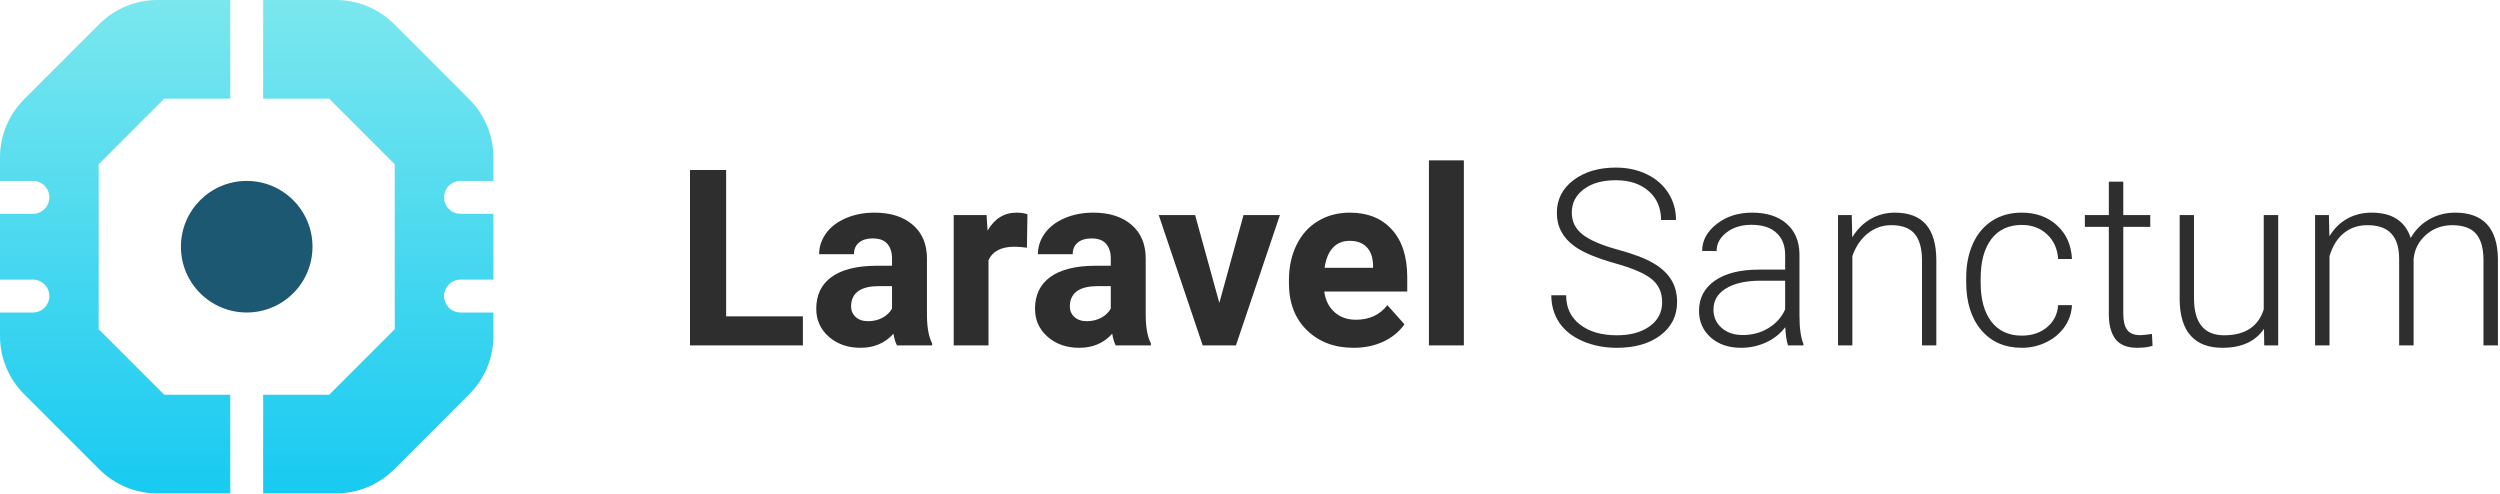
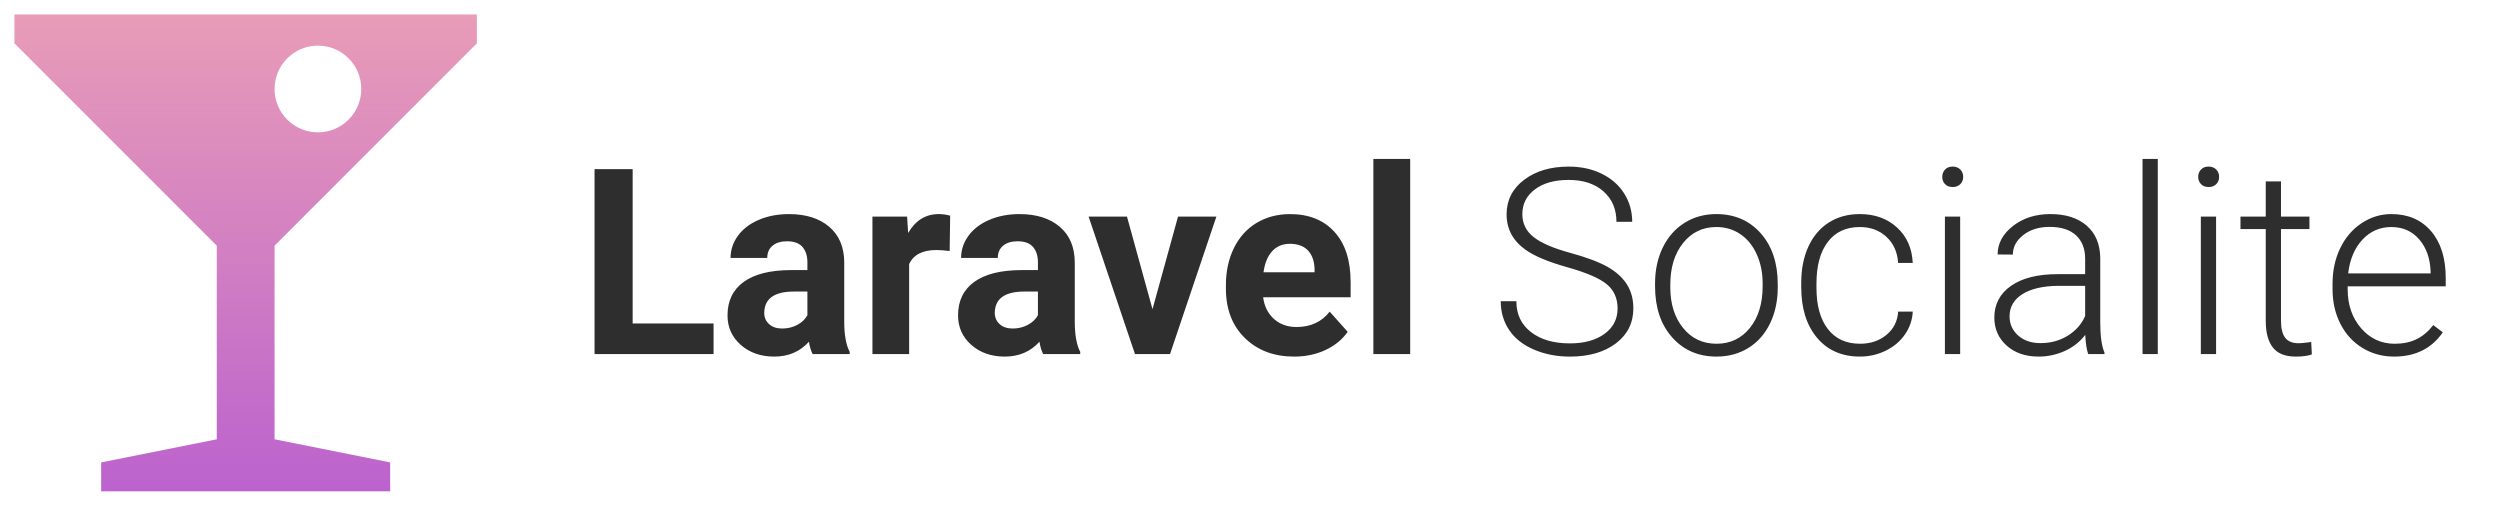
- <svg xmlns="http://www.w3.org/2000/svg" width="304" height="60" viewBox="0 0 304 60" fill="none">
-   <circle r="8" transform="matrix(1 0 0 -1 30 30)" fill="#1C5872" />
-   <path d="M19.142 0H28V12H19.971L12 19.971V40.029L19.971 48H28V60H19.142C16.49 60 13.946 58.946 12.071 57.071L2.929 47.929C1.054 46.054 0 43.51 0 40.858V38H4C5.105 38 6 37.105 6 36C6 34.895 5.105 34 4 34H0V26H4C5.105 26 6 25.105 6 24C6 22.895 5.105 22 4 22H0V19.142C0 16.49 1.054 13.946 2.929 12.071L12.071 2.929C13.946 1.054 16.49 0 19.142 0Z" fill="url(#paint0_linear)" />
-   <path d="M32 60V48H40.029L48 40.029V19.971L40.029 12H32V0H40.858C43.51 0 46.054 1.054 47.929 2.929L57.071 12.071C58.946 13.946 60 16.49 60 19.142V22H56C54.895 22 54 22.895 54 24C54 25.105 54.895 26 56 26H60V34H56C54.895 34 54 34.895 54 36C54 37.105 54.895 38 56 38H60V40.858C60 43.51 58.946 46.054 57.071 47.929L47.929 57.071C46.054 58.946 43.51 60 40.858 60H32Z" fill="url(#paint1_linear)" />
-   <path d="M88.299 38.47H97.63V42H83.904V20.672H88.299V38.47Z" fill="#2E2E2E" />
-   <path d="M109.07 42C108.875 41.619 108.733 41.145 108.646 40.579C107.62 41.722 106.287 42.293 104.646 42.293C103.094 42.293 101.805 41.844 100.779 40.945C99.764 40.047 99.256 38.914 99.256 37.547C99.256 35.867 99.876 34.578 101.116 33.68C102.366 32.781 104.168 32.327 106.521 32.317H108.47V31.409C108.47 30.677 108.279 30.091 107.898 29.651C107.527 29.212 106.937 28.992 106.126 28.992C105.413 28.992 104.852 29.163 104.441 29.505C104.041 29.847 103.841 30.315 103.841 30.911H99.607C99.607 29.993 99.891 29.144 100.457 28.362C101.023 27.581 101.824 26.971 102.859 26.531C103.895 26.082 105.057 25.857 106.346 25.857C108.299 25.857 109.847 26.351 110.989 27.337C112.142 28.314 112.718 29.69 112.718 31.468V38.338C112.728 39.842 112.938 40.98 113.348 41.751V42H109.07ZM105.569 39.056C106.194 39.056 106.771 38.919 107.298 38.645C107.825 38.362 108.216 37.986 108.47 37.518V34.793H106.888C104.769 34.793 103.641 35.525 103.504 36.99L103.489 37.239C103.489 37.767 103.675 38.201 104.046 38.543C104.417 38.885 104.925 39.056 105.569 39.056Z" fill="#2E2E2E" />
-   <path d="M124.876 30.12C124.3 30.042 123.792 30.003 123.353 30.003C121.751 30.003 120.701 30.545 120.203 31.629V42H115.97V26.15H119.969L120.086 28.04C120.936 26.585 122.112 25.857 123.616 25.857C124.085 25.857 124.524 25.921 124.935 26.048L124.876 30.12Z" fill="#2E2E2E" />
-   <path d="M135.672 42C135.477 41.619 135.335 41.145 135.247 40.579C134.222 41.722 132.889 42.293 131.248 42.293C129.695 42.293 128.406 41.844 127.381 40.945C126.365 40.047 125.857 38.914 125.857 37.547C125.857 35.867 126.478 34.578 127.718 33.68C128.968 32.781 130.77 32.327 133.123 32.317H135.071V31.409C135.071 30.677 134.881 30.091 134.5 29.651C134.129 29.212 133.538 28.992 132.728 28.992C132.015 28.992 131.453 29.163 131.043 29.505C130.643 29.847 130.442 30.315 130.442 30.911H126.209C126.209 29.993 126.492 29.144 127.059 28.362C127.625 27.581 128.426 26.971 129.461 26.531C130.496 26.082 131.658 25.857 132.947 25.857C134.9 25.857 136.448 26.351 137.591 27.337C138.743 28.314 139.319 29.69 139.319 31.468V38.338C139.329 39.842 139.539 40.98 139.949 41.751V42H135.672ZM132.171 39.056C132.796 39.056 133.372 38.919 133.899 38.645C134.427 38.362 134.817 37.986 135.071 37.518V34.793H133.489C131.37 34.793 130.242 35.525 130.105 36.99L130.091 37.239C130.091 37.767 130.276 38.201 130.647 38.543C131.019 38.885 131.526 39.056 132.171 39.056Z" fill="#2E2E2E" />
-   <path d="M148.27 36.829L151.214 26.15H155.638L150.291 42H146.248L140.901 26.15H145.325L148.27 36.829Z" fill="#2E2E2E" />
-   <path d="M164.603 42.293C162.278 42.293 160.384 41.58 158.919 40.154C157.464 38.728 156.736 36.829 156.736 34.456V34.046C156.736 32.454 157.044 31.033 157.659 29.783C158.274 28.523 159.144 27.557 160.267 26.883C161.399 26.199 162.688 25.857 164.134 25.857C166.302 25.857 168.006 26.541 169.246 27.908C170.496 29.275 171.121 31.214 171.121 33.724V35.452H161.028C161.165 36.487 161.575 37.317 162.259 37.942C162.952 38.567 163.826 38.88 164.881 38.88C166.512 38.88 167.786 38.289 168.704 37.107L170.784 39.437C170.149 40.335 169.29 41.038 168.206 41.546C167.122 42.044 165.921 42.293 164.603 42.293ZM164.119 29.285C163.279 29.285 162.596 29.568 162.068 30.135C161.551 30.701 161.219 31.512 161.072 32.566H166.961V32.23C166.941 31.292 166.688 30.569 166.199 30.061C165.711 29.544 165.018 29.285 164.119 29.285Z" fill="#2E2E2E" />
-   <path d="M178.006 42H173.758V19.5H178.006V42Z" fill="#2E2E2E" />
-   <path d="M202.117 36.756C202.117 35.574 201.702 34.642 200.872 33.958C200.042 33.265 198.523 32.61 196.316 31.995C194.109 31.37 192.498 30.691 191.482 29.959C190.037 28.924 189.314 27.566 189.314 25.887C189.314 24.256 189.983 22.933 191.321 21.917C192.669 20.892 194.388 20.379 196.478 20.379C197.894 20.379 199.158 20.652 200.271 21.199C201.395 21.746 202.264 22.508 202.879 23.484C203.494 24.461 203.802 25.55 203.802 26.751H201.985C201.985 25.296 201.487 24.129 200.491 23.25C199.495 22.361 198.157 21.917 196.478 21.917C194.847 21.917 193.548 22.283 192.581 23.016C191.614 23.738 191.131 24.686 191.131 25.857C191.131 26.941 191.565 27.825 192.435 28.509C193.304 29.192 194.695 29.798 196.609 30.325C198.523 30.843 199.974 31.385 200.96 31.951C201.946 32.508 202.688 33.177 203.187 33.958C203.685 34.739 203.934 35.662 203.934 36.727C203.934 38.406 203.26 39.754 201.912 40.77C200.574 41.785 198.807 42.293 196.609 42.293C195.105 42.293 193.724 42.024 192.464 41.487C191.214 40.95 190.262 40.198 189.607 39.231C188.963 38.265 188.641 37.156 188.641 35.906H190.442C190.442 37.41 191.004 38.597 192.127 39.466C193.25 40.335 194.744 40.77 196.609 40.77C198.27 40.77 199.603 40.403 200.608 39.671C201.614 38.938 202.117 37.967 202.117 36.756Z" fill="#2E2E2E" />
-   <path d="M217.425 42C217.249 41.502 217.137 40.765 217.088 39.788C216.473 40.589 215.687 41.209 214.729 41.648C213.782 42.078 212.776 42.293 211.712 42.293C210.188 42.293 208.953 41.868 208.006 41.019C207.068 40.169 206.6 39.095 206.6 37.796C206.6 36.253 207.239 35.032 208.519 34.134C209.808 33.235 211.6 32.786 213.895 32.786H217.073V30.984C217.073 29.852 216.722 28.963 216.019 28.318C215.325 27.664 214.31 27.337 212.972 27.337C211.751 27.337 210.74 27.649 209.939 28.274C209.139 28.899 208.738 29.651 208.738 30.53L206.98 30.516C206.98 29.256 207.566 28.167 208.738 27.249C209.91 26.321 211.351 25.857 213.06 25.857C214.827 25.857 216.219 26.302 217.234 27.19C218.26 28.069 218.787 29.3 218.816 30.882V38.382C218.816 39.915 218.978 41.062 219.3 41.824V42H217.425ZM211.917 40.74C213.089 40.74 214.134 40.457 215.052 39.891C215.979 39.324 216.653 38.567 217.073 37.62V34.134H213.938C212.19 34.153 210.823 34.476 209.837 35.101C208.851 35.716 208.357 36.565 208.357 37.649C208.357 38.538 208.685 39.275 209.339 39.861C210.003 40.447 210.862 40.74 211.917 40.74Z" fill="#2E2E2E" />
-   <path d="M225.174 26.15L225.232 28.86C225.828 27.884 226.57 27.142 227.459 26.634C228.348 26.116 229.329 25.857 230.403 25.857C232.103 25.857 233.367 26.336 234.197 27.293C235.027 28.25 235.447 29.686 235.457 31.6V42H233.714V31.585C233.704 30.169 233.401 29.114 232.806 28.421C232.22 27.727 231.277 27.381 229.979 27.381C228.895 27.381 227.933 27.723 227.093 28.406C226.263 29.08 225.647 29.993 225.247 31.145V42H223.504V26.15H225.174Z" fill="#2E2E2E" />
-   <path d="M245.857 40.813C247.078 40.813 248.099 40.472 248.919 39.788C249.749 39.095 250.198 38.201 250.267 37.107H251.951C251.902 38.074 251.6 38.958 251.043 39.759C250.486 40.55 249.744 41.17 248.816 41.619C247.898 42.068 246.912 42.293 245.857 42.293C243.777 42.293 242.127 41.57 240.906 40.125C239.695 38.68 239.09 36.736 239.09 34.295V33.768C239.09 32.205 239.363 30.823 239.91 29.622C240.457 28.421 241.238 27.493 242.254 26.839C243.279 26.185 244.476 25.857 245.843 25.857C247.581 25.857 249.012 26.375 250.135 27.41C251.268 28.445 251.873 29.808 251.951 31.497H250.267C250.188 30.257 249.739 29.256 248.919 28.494C248.108 27.732 247.083 27.352 245.843 27.352C244.261 27.352 243.03 27.923 242.151 29.065C241.282 30.208 240.848 31.81 240.848 33.87V34.383C240.848 36.404 241.282 37.981 242.151 39.114C243.03 40.247 244.266 40.813 245.857 40.813Z" fill="#2E2E2E" />
-   <path d="M258.191 22.093V26.15H261.473V27.586H258.191V38.148C258.191 39.026 258.348 39.681 258.66 40.11C258.982 40.54 259.515 40.755 260.257 40.755C260.55 40.755 261.023 40.706 261.678 40.608L261.751 42.044C261.292 42.21 260.667 42.293 259.876 42.293C258.675 42.293 257.801 41.946 257.254 41.253C256.707 40.55 256.434 39.52 256.434 38.162V27.586H253.519V26.15H256.434V22.093H258.191Z" fill="#2E2E2E" />
-   <path d="M275.301 39.993C274.246 41.526 272.562 42.293 270.247 42.293C268.558 42.293 267.273 41.805 266.395 40.828C265.516 39.842 265.066 38.387 265.047 36.463V26.15H266.79V36.243C266.79 39.261 268.011 40.77 270.452 40.77C272.991 40.77 274.598 39.72 275.271 37.62V26.15H277.029V42H275.33L275.301 39.993Z" fill="#2E2E2E" />
-   <path d="M283.196 26.15L283.255 28.729C283.841 27.771 284.573 27.054 285.452 26.575C286.331 26.097 287.308 25.857 288.382 25.857C290.882 25.857 292.469 26.883 293.143 28.934C293.709 27.947 294.466 27.19 295.413 26.663C296.36 26.126 297.405 25.857 298.548 25.857C301.946 25.857 303.68 27.713 303.748 31.424V42H301.99V31.556C301.98 30.14 301.673 29.09 301.067 28.406C300.472 27.723 299.495 27.381 298.138 27.381C296.878 27.4 295.813 27.811 294.944 28.611C294.075 29.402 293.592 30.369 293.494 31.512V42H291.736V31.424C291.727 30.066 291.404 29.056 290.77 28.392C290.145 27.718 289.178 27.381 287.869 27.381C286.766 27.381 285.818 27.698 285.027 28.333C284.236 28.958 283.65 29.891 283.27 31.131V42H281.512V26.15H283.196Z" fill="#2E2E2E" />
+ <svg xmlns="http://www.w3.org/2000/svg" width="346" height="70" viewBox="0 0 346 70">
  <defs>
-     <linearGradient id="paint0_linear" x1="30" y1="0" x2="30" y2="60" gradientUnits="userSpaceOnUse">
-       <stop stop-color="#7BE7EE" />
-       <stop offset="1" stop-color="#18CAF1" />
-     </linearGradient>
-     <linearGradient id="paint1_linear" x1="30" y1="0" x2="30" y2="60" gradientUnits="userSpaceOnUse">
-       <stop stop-color="#7BE7EE" />
-       <stop offset="1" stop-color="#18CAF1" />
+     <linearGradient id="a" x1="50%" x2="50%" y1="0%" y2="100%">
+       <stop stop-color="#E99CB7" offset="0%" />
+       <stop stop-color="#BC62CE" offset="100%" />
    </linearGradient>
  </defs>
+   <g fill="none" fill-rule="evenodd">
+     <path fill="#2E2E2E" d="M87.56 44.764h11.196V49h-16.47V23.406h5.273v21.358zM112.466 49c-.235-.457-.404-1.025-.51-1.705-1.23 1.37-2.83 2.057-4.8 2.057-1.862 0-3.406-.54-4.63-1.618-1.225-1.078-1.838-2.437-1.838-4.078 0-2.015.747-3.562 2.24-4.64 1.495-1.08 3.654-1.623 6.478-1.635h2.338v-1.09c0-.878-.225-1.58-.677-2.108-.452-.528-1.164-.79-2.136-.79-.856 0-1.527.204-2.013.614-.485.41-.73.973-.73 1.687h-5.08c0-1.1.34-2.12 1.02-3.058.68-.938 1.64-1.673 2.884-2.206 1.242-.534 2.636-.8 4.183-.8 2.344 0 4.204.588 5.58 1.766 1.378 1.177 2.067 2.833 2.067 4.965v8.245c.01 1.805.263 3.17.756 4.096v.3h-5.133zm-4.2-3.533c.75 0 1.44-.167 2.073-.5.633-.335 1.1-.783 1.406-1.346v-3.268h-1.898c-2.543 0-3.897.878-4.06 2.636l-.018.3c0 .632.222 1.153.668 1.564.445.41 1.054.615 1.828.615zm23.167-10.723c-.692-.094-1.3-.14-1.83-.14-1.92 0-3.18.65-3.778 1.95V49h-5.08V29.98h4.8l.14 2.268c1.02-1.746 2.43-2.62 4.236-2.62.562 0 1.09.077 1.582.23l-.07 4.886zM144.37 49c-.233-.457-.403-1.025-.51-1.705-1.23 1.37-2.83 2.057-4.798 2.057-1.863 0-3.407-.54-4.63-1.618-1.226-1.078-1.838-2.437-1.838-4.078 0-2.015.747-3.562 2.24-4.64 1.495-1.08 3.654-1.623 6.478-1.635h2.338v-1.09c0-.878-.225-1.58-.676-2.108-.452-.528-1.163-.79-2.136-.79-.856 0-1.526.204-2.013.614-.486.41-.73.973-.73 1.687h-5.08c0-1.1.34-2.12 1.02-3.058.68-.938 1.64-1.673 2.883-2.206 1.242-.534 2.637-.8 4.184-.8 2.343 0 4.204.588 5.58 1.766 1.378 1.177 2.066 2.833 2.066 4.965v8.245c.012 1.805.264 3.17.756 4.096v.3h-5.133zm-4.2-3.533c.75 0 1.44-.167 2.074-.5.633-.335 1.102-.783 1.406-1.346v-3.268h-1.898c-2.543 0-3.897.878-4.06 2.636l-.018.3c0 .632.222 1.153.668 1.564.445.41 1.054.615 1.828.615zm19.336-2.672l3.533-12.815h5.308L161.932 49h-4.852l-6.416-19.02h5.31l3.532 12.815zm19.6 6.557c-2.79 0-5.06-.856-6.812-2.567-1.752-1.71-2.628-3.99-2.628-6.838v-.492c0-1.91.37-3.618 1.107-5.124.74-1.505 1.785-2.665 3.138-3.48 1.355-.814 2.9-1.22 4.633-1.22 2.602 0 4.65.82 6.144 2.46 1.494 1.64 2.24 3.967 2.24 6.978v2.075h-12.11c.163 1.242.66 2.238 1.485 2.988.826.75 1.872 1.126 3.137 1.126 1.956 0 3.486-.71 4.587-2.127l2.496 2.794c-.76 1.078-1.793 1.92-3.093 2.522-1.3.604-2.742.906-4.325.906zm-.58-15.61c-1.008 0-1.826.34-2.453 1.02-.627.68-1.028 1.652-1.204 2.918h7.066v-.405c-.024-1.125-.33-1.995-.915-2.61-.584-.615-1.416-.923-2.495-.923zM195.17 49h-5.098V22h5.098v27zm28.705-6.293c0-1.418-.498-2.54-1.494-3.366-.996-.825-2.82-1.61-5.467-2.355-2.648-.744-4.582-1.555-5.8-2.434-1.735-1.24-2.602-2.87-2.602-4.886 0-1.957.805-3.548 2.417-4.772 1.612-1.225 3.672-1.837 6.18-1.837 1.7 0 3.22.328 4.56.984 1.343.655 2.383 1.57 3.12 2.74.74 1.173 1.108 2.48 1.108 3.92h-2.18c0-1.745-.597-3.148-1.792-4.21-1.196-1.06-2.8-1.59-4.817-1.59-1.958 0-3.516.437-4.676 1.31-1.16.873-1.74 2.013-1.74 3.42 0 1.3.52 2.36 1.564 3.18 1.043.82 2.713 1.544 5.01 2.17 2.296.628 4.037 1.28 5.22 1.953 1.184.673 2.074 1.48 2.672 2.417.598.937.897 2.045.897 3.322 0 2.016-.806 3.633-2.417 4.85-1.612 1.22-3.736 1.83-6.372 1.83-1.805 0-3.46-.323-4.966-.967-1.506-.645-2.65-1.547-3.428-2.707-.78-1.16-1.17-2.49-1.17-3.99h2.163c0 1.804.674 3.228 2.022 4.27 1.346 1.044 3.14 1.565 5.378 1.565 1.992 0 3.59-.44 4.798-1.318 1.207-.88 1.81-2.045 1.81-3.498zm5.185-3.498c0-1.83.355-3.476 1.064-4.94.71-1.465 1.71-2.605 3.006-3.42 1.295-.814 2.763-1.22 4.403-1.22 2.53 0 4.582.887 6.153 2.662 1.57 1.775 2.355 4.128 2.355 7.058v.44c0 1.84-.355 3.494-1.064 4.965-.71 1.47-1.71 2.604-2.998 3.4-1.29.798-2.76 1.197-4.412 1.197-2.52 0-4.567-.888-6.143-2.664-1.576-1.775-2.364-4.127-2.364-7.057v-.42zm2.11.58c0 2.273.59 4.14 1.766 5.598 1.178 1.46 2.722 2.188 4.632 2.188 1.9 0 3.437-.73 4.615-2.188 1.177-1.46 1.766-3.384 1.766-5.775v-.404c0-1.454-.268-2.784-.807-3.99-.54-1.208-1.295-2.143-2.268-2.805-.973-.662-2.086-.993-3.34-.993-1.875 0-3.404.735-4.588 2.206-1.183 1.47-1.775 3.395-1.775 5.774v.387zm26.244 7.786c1.465 0 2.692-.413 3.683-1.24.99-.825 1.525-1.895 1.607-3.207h2.022c-.06 1.16-.423 2.217-1.09 3.172-.67.955-1.557 1.702-2.664 2.24-1.108.54-2.294.81-3.56.81-2.496 0-4.474-.868-5.933-2.602-1.46-1.734-2.188-4.066-2.188-6.996v-.633c0-1.874.328-3.532.984-4.974.656-1.44 1.596-2.554 2.82-3.34 1.225-.785 2.658-1.177 4.298-1.177 2.086 0 3.806.62 5.16 1.862 1.353 1.242 2.077 2.877 2.17 4.904h-2.02c-.095-1.488-.63-2.69-1.61-3.603-.978-.914-2.21-1.37-3.7-1.37-1.898 0-3.372.684-4.42 2.056-1.05 1.37-1.574 3.29-1.574 5.764v.615c0 2.425.525 4.318 1.574 5.677 1.048 1.36 2.528 2.04 4.438 2.04zM271.286 49h-2.11V29.98h2.11V49zm-2.48-24.52c0-.4.13-.737.387-1.012.258-.276.61-.413 1.055-.413.445 0 .8.137 1.064.413.263.275.395.612.395 1.01 0 .4-.132.733-.395 1.002-.264.27-.62.405-1.064.405-.445 0-.797-.135-1.055-.405-.257-.27-.386-.603-.386-1zM289.005 49c-.21-.598-.346-1.482-.404-2.654-.74.96-1.68 1.702-2.822 2.223-1.142.52-2.352.782-3.63.782-1.828 0-3.307-.51-4.438-1.53-1.13-1.02-1.696-2.308-1.696-3.867 0-1.85.77-3.316 2.31-4.394 1.542-1.078 3.69-1.617 6.444-1.617h3.814V35.78c0-1.358-.42-2.427-1.257-3.207-.838-.78-2.06-1.17-3.665-1.17-1.465 0-2.678.376-3.64 1.126-.96.75-1.44 1.652-1.44 2.706l-2.11-.017c0-1.513.704-2.823 2.11-3.93 1.406-1.107 3.135-1.66 5.186-1.66 2.12 0 3.794.53 5.018 1.59 1.225 1.06 1.855 2.54 1.89 4.438v9c0 1.84.193 3.217.58 4.13V49h-2.25zm-6.61-1.512c1.407 0 2.664-.34 3.77-1.02 1.108-.68 1.914-1.587 2.418-2.724V39.56h-3.762c-2.097.024-3.738.408-4.922 1.152-1.183.744-1.775 1.767-1.775 3.067 0 1.066.396 1.95 1.187 2.654.79.703 1.82 1.054 3.085 1.054zM298.638 49h-2.11V22h2.11v27zm8.068 0h-2.11V29.98h2.11V49zm-2.478-24.52c0-.4.128-.737.386-1.012.258-.276.61-.413 1.055-.413.445 0 .8.137 1.063.413.265.275.397.612.397 1.01 0 .4-.132.733-.396 1.002-.262.27-.617.405-1.062.405-.445 0-.797-.135-1.055-.405-.258-.27-.386-.603-.386-1zm11.46.63v4.87h3.938v1.723h-3.938v12.674c0 1.055.19 1.84.572 2.355.38.516 1.015.774 1.906.774.352 0 .92-.06 1.705-.176l.09 1.723c-.552.2-1.302.3-2.25.3-1.442 0-2.49-.42-3.147-1.258-.657-.838-.985-2.072-.985-3.7V31.703h-3.498V29.98h3.498v-4.87h2.11zm15.663 24.242c-1.618 0-3.08-.4-4.386-1.196-1.307-.797-2.323-1.907-3.05-3.33-.727-1.425-1.09-3.02-1.09-4.79v-.757c0-1.83.355-3.475 1.064-4.94.71-1.465 1.696-2.616 2.962-3.454 1.265-.838 2.636-1.257 4.113-1.257 2.308 0 4.14.787 5.493 2.363 1.354 1.576 2.03 3.73 2.03 6.46v1.178h-13.57v.405c0 2.156.618 3.952 1.855 5.388 1.237 1.435 2.792 2.153 4.668 2.153 1.125 0 2.118-.205 2.98-.615.86-.41 1.643-1.065 2.346-1.968l1.318 1.002c-1.547 2.238-3.79 3.358-6.732 3.358zm-.387-17.93c-1.582 0-2.915.58-4 1.74-1.083 1.16-1.742 2.72-1.977 4.676h11.41v-.23c-.06-1.827-.582-3.315-1.566-4.463-.984-1.15-2.273-1.723-3.867-1.723z" />
+     <path fill="url(#a)" d="M30 60.8V34L2 6V2h64v4L38 34v26.8L54 64v4H14v-4l16-3.2zm14-42.484c3.314 0 6-2.686 6-6s-2.686-6-6-6-6 2.686-6 6 2.686 6 6 6z" />
+   </g>
</svg>
